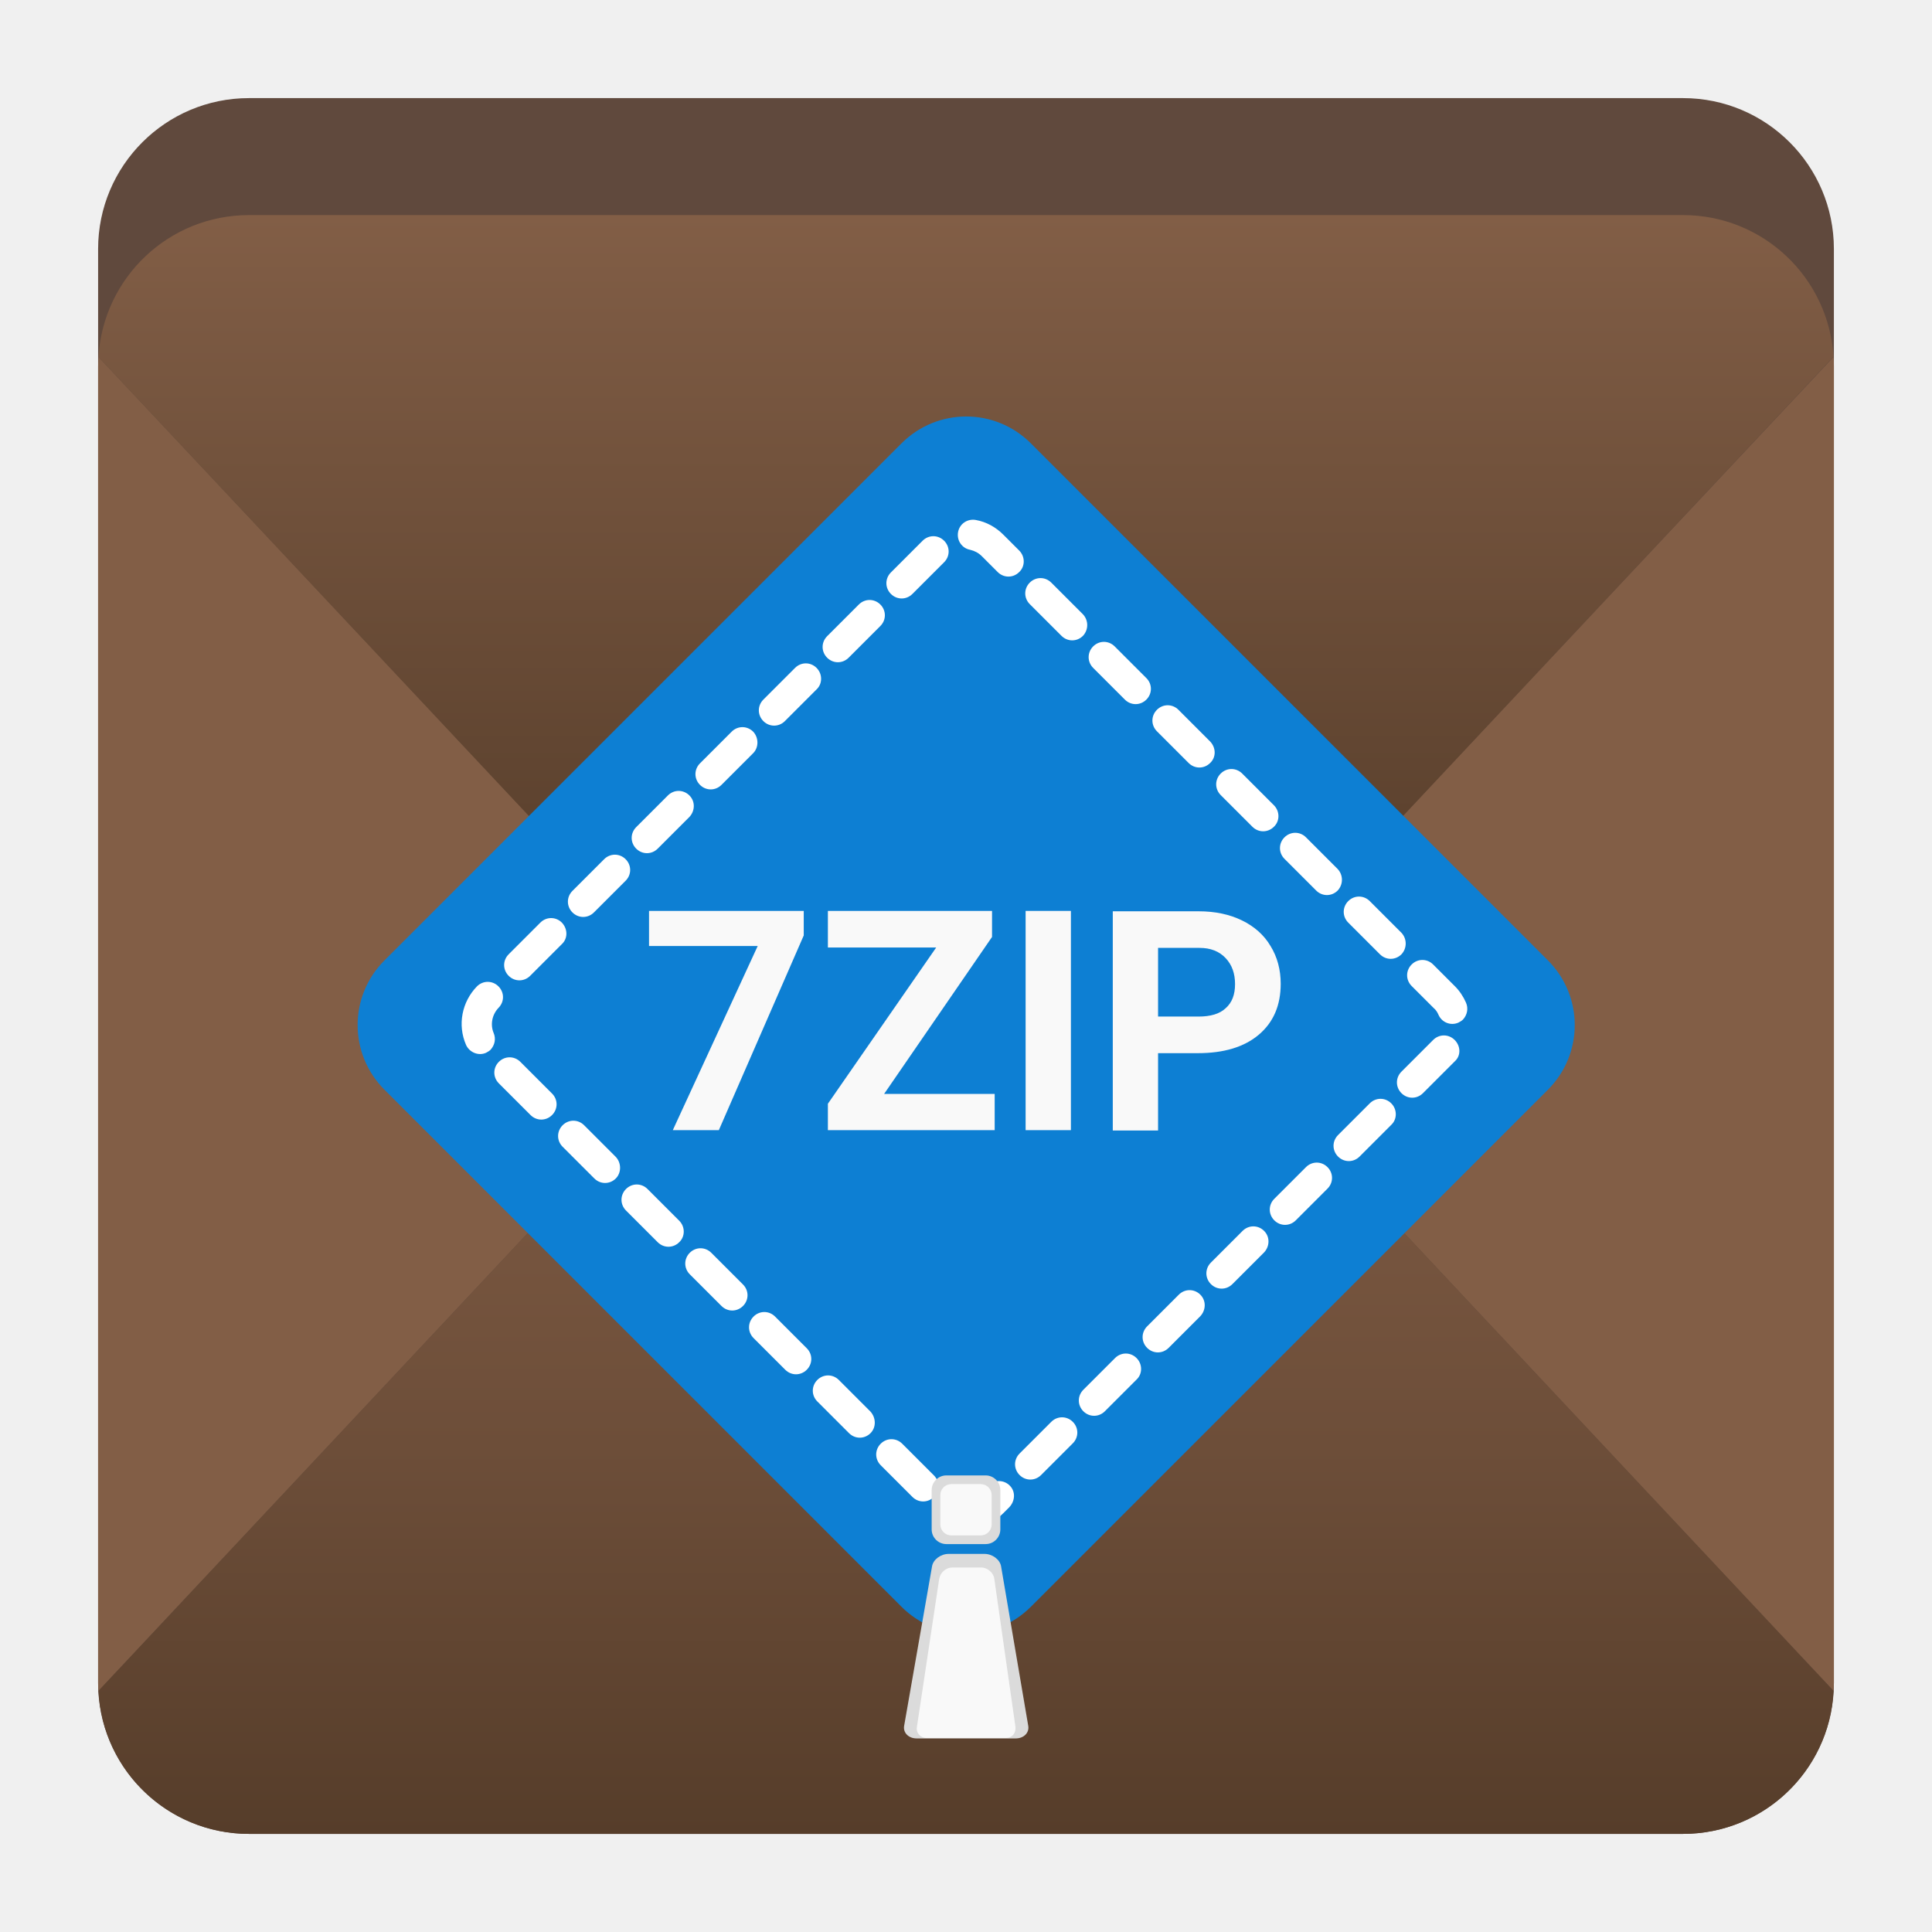
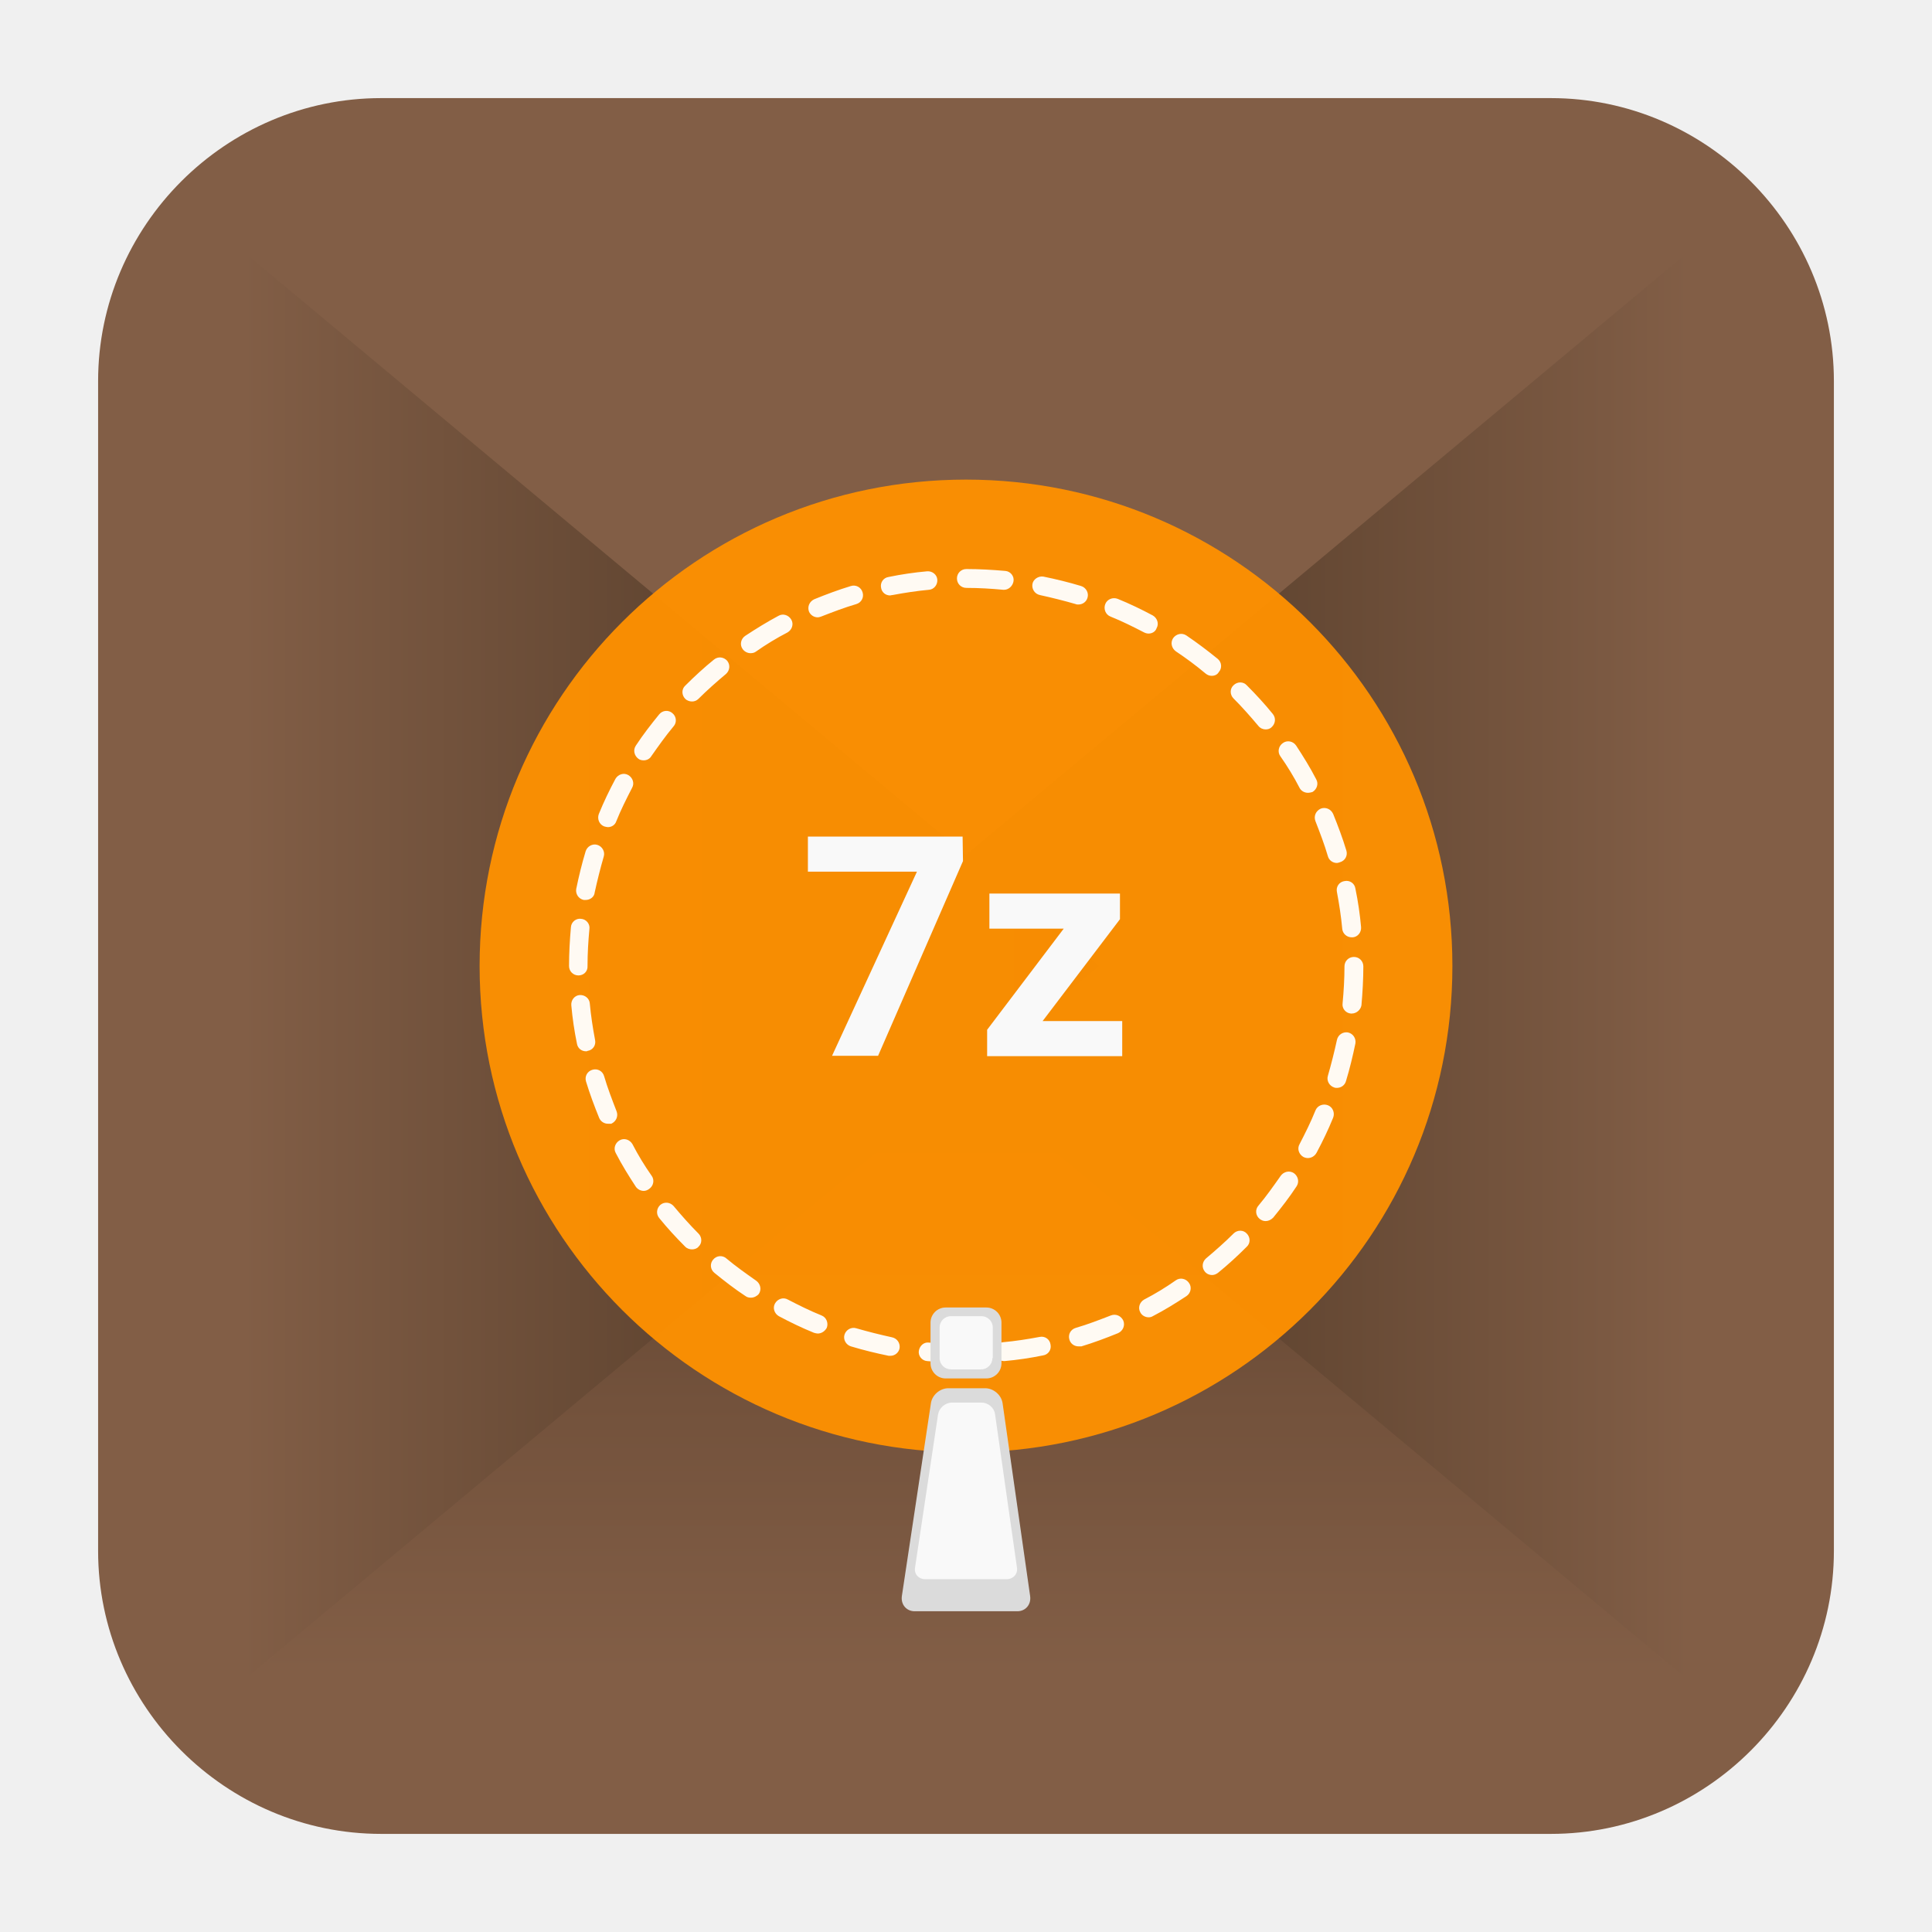
<svg xmlns="http://www.w3.org/2000/svg" version="1.1" id="Layer_1" x="0px" y="0px" viewBox="0 0 512 512" style="enable-background:new 0 0 512 512;" xml:space="preserve">
  <style type="text/css">
- 	.st0{fill:#E8E8E8;}
- 	.st1{fill:#60493D;}
- 	.st2{fill:#825E46;}
- 	.st3{fill:url(#SVGID_1_);}
- 	.st4{fill:url(#SVGID_2_);}
- 	.st5{fill:#0D7FD3;}
+ 	.st0{fill:#825E46;}
+ 	.st1{fill:url(#SVGID_1_);}
+ 	.st2{fill:url(#SVGID_2_);}
+ 	.st3{fill:url(#SVGID_3_);}
+ 	.st4{opacity:0.95;fill:#FF9100;enable-background:new    ;}
+ 	.st5{opacity:0.95;enable-background:new    ;}
	.st6{fill:#FFFFFF;}
	.st7{fill:#DBDBDB;}
	.st8{fill:#F9F9F9;}
</style>
  <g>
-     <path class="st0" d="M446,486H66c-22.1,0-40-17.9-40-40V66c0-22.1,17.9-40,40-40h380c22.1,0,40,17.9,40,40v380   C486,468.1,468.1,486,446,486z" />
-     <path class="st1" d="M446,486H66c-22.1,0-40-17.9-40-40V66c0-22.1,17.9-40,40-40h380c22.1,0,40,17.9,40,40v380   C486,468.1,468.1,486,446,486z" />
+     <path class="st0" d="M411,486H101c-41.2,0-75-33.8-75-75V101c0-41.2,33.8-75,75-75h310c41.2,0,75,33.8,75,75v310   C486,452.2,452.2,486,411,486z" />
    <g>
-       <path class="st2" d="M26.1,94.6c0,0.8-0.1,1.6-0.1,2.4v349c0,0.7,0,1.4,0.1,2.1l165.8-176.8L26.1,94.6z" />
-       <path class="st2" d="M320.1,271.3l165.8,176.8c0-0.7,0.1-1.4,0.1-2.1V97c0-0.8,0-1.6-0.1-2.4L320.1,271.3z" />
-       <linearGradient id="SVGID_1_" gradientUnits="userSpaceOnUse" x1="256" y1="26" x2="256" y2="309" gradientTransform="matrix(1 0 0 -1 0 512)">
-         <stop offset="0" style="stop-color:#563D2A" />
-         <stop offset="0.362" style="stop-color:#6D4E39" />
-         <stop offset="0.717" style="stop-color:#7D5A43" />
-         <stop offset="1" style="stop-color:#825E46" />
+       <linearGradient id="SVGID_1_" gradientUnits="userSpaceOnUse" x1="256" y1="71" x2="256" y2="286.7" gradientTransform="matrix(1 0 0 -1 0 514)">
+         <stop offset="0" style="stop-color:#825E46" />
+         <stop offset="0.329" style="stop-color:#73523C" />
+         <stop offset="0.962" style="stop-color:#4B3423" />
+         <stop offset="1" style="stop-color:#483221" />
      </linearGradient>
-       <path class="st3" d="M320.1,271.3L256,203l-64.1,68.3L26.1,448.1c0,0,0,0,0,0.1C27.2,469.3,44.6,486,66,486h380    c21.4,0,38.8-16.7,39.9-37.8c0,0,0,0,0-0.1L320.1,271.3z" />
-       <linearGradient id="SVGID_2_" gradientUnits="userSpaceOnUse" x1="256" y1="172.3" x2="256" y2="455" gradientTransform="matrix(1 0 0 -1 0 512)">
+       <polygon class="st1" points="68.9,443 256,227.3 443.1,443   " />
+       <linearGradient id="SVGID_2_" gradientUnits="userSpaceOnUse" x1="220.7" y1="258" x2="447.6" y2="258" gradientTransform="matrix(1 0 0 -1 0 514)">
        <stop offset="0" style="stop-color:#483221" />
        <stop offset="0.312" style="stop-color:#563D2A" />
        <stop offset="0.902" style="stop-color:#7B5942" />
        <stop offset="1" style="stop-color:#825E46" />
      </linearGradient>
-       <path class="st4" d="M485.9,94.5C484.6,73.6,467.3,57,446,57H66c-21.3,0-38.6,16.6-39.9,37.5v0.1l165.8,176.8l64.1,68.3l64.1-68.3    L485.9,94.5C485.9,94.6,485.9,94.5,485.9,94.5z" />
+       <polygon class="st2" points="447.6,445.4 220.7,256 447.6,66.6   " />
+       <linearGradient id="SVGID_3_" gradientUnits="userSpaceOnUse" x1="64.4" y1="258" x2="291.3" y2="258" gradientTransform="matrix(1 0 0 -1 0 514)">
+         <stop offset="0" style="stop-color:#825E46" />
+         <stop offset="9.840000e-02" style="stop-color:#7B5942" />
+         <stop offset="0.688" style="stop-color:#563D2A" />
+         <stop offset="1" style="stop-color:#483221" />
+       </linearGradient>
+       <polygon class="st3" points="64.4,445.4 291.3,256 64.4,66.6   " />
+     </g>
+     <circle class="st4" cx="256" cy="256" r="128.9" />
+     <g class="st5">
+       <g>
+         <path class="st6" d="M256,361.2L256,361.2c-3.5,0-6.9-0.2-10.3-0.5c-1.4-0.1-2.4-1.4-2.2-2.7s1.3-2.4,2.7-2.2     c3.2,0.3,6.5,0.5,9.8,0.5h0.1c1.3,0,2.4,1.1,2.4,2.5C258.5,360.1,257.4,361.2,256,361.2z M266.1,360.7c-1.3,0-2.4-1-2.5-2.3     c-0.1-1.4,0.9-2.6,2.2-2.7c3.3-0.3,6.5-0.8,9.7-1.4c1.4-0.3,2.7,0.6,2.9,2c0.3,1.4-0.6,2.7-2,2.9c-3.4,0.7-6.8,1.2-10.2,1.5     C266.2,360.7,266.2,360.7,266.1,360.7z M236,359.3c-0.2,0-0.3,0-0.5,0c-3.4-0.7-6.7-1.5-10-2.5c-1.3-0.4-2.1-1.8-1.7-3.1     c0.4-1.3,1.8-2.1,3.1-1.7c3.1,0.9,6.3,1.7,9.5,2.4c1.4,0.3,2.2,1.6,2,2.9C238.2,358.4,237.2,359.3,236,359.3z M285.8,356.8     c-1.1,0-2.1-0.7-2.4-1.8c-0.4-1.3,0.3-2.7,1.7-3.1c3.1-0.9,6.2-2.1,9.3-3.3c1.3-0.5,2.7,0.1,3.3,1.4c0.5,1.3-0.1,2.7-1.4,3.3     c-3.2,1.3-6.4,2.5-9.7,3.5C286.3,356.8,286.1,356.8,285.8,356.8z M216.7,353.4c-0.3,0-0.6-0.1-1-0.2c-3.2-1.3-6.3-2.8-9.3-4.4     c-1.2-0.7-1.7-2.2-1-3.4c0.7-1.2,2.2-1.7,3.4-1c2.9,1.5,5.9,3,8.9,4.2c1.3,0.5,1.9,2,1.4,3.3     C218.6,352.8,217.7,353.4,216.7,353.4z M304.4,349.1c-0.9,0-1.8-0.5-2.2-1.3c-0.7-1.2-0.2-2.7,1-3.4c2.9-1.5,5.7-3.2,8.4-5.1     c1.1-0.8,2.7-0.5,3.5,0.7c0.8,1.1,0.5,2.7-0.7,3.5c-2.9,1.9-5.8,3.7-8.9,5.3C305.2,349,304.8,349.1,304.4,349.1z M199,343.9     c-0.5,0-1-0.1-1.4-0.4c-2.9-1.9-5.6-4-8.3-6.2c-1.1-0.9-1.2-2.5-0.3-3.5c0.9-1.1,2.5-1.2,3.5-0.3c2.5,2.1,5.2,4,7.9,5.9     c1.1,0.8,1.5,2.3,0.7,3.5C200.6,343.5,199.8,343.9,199,343.9z M321.2,337.9c-0.7,0-1.4-0.3-1.9-0.9c-0.9-1.1-0.7-2.6,0.3-3.5     c2.5-2.1,5-4.3,7.3-6.6c1-1,2.6-1,3.5,0c1,1,1,2.6,0,3.5c-2.4,2.4-5,4.8-7.6,6.9C322.3,337.7,321.7,337.9,321.2,337.9z      M183.4,331.1c-0.6,0-1.3-0.2-1.8-0.7c-2.4-2.4-4.8-5-6.9-7.6c-0.9-1.1-0.7-2.6,0.3-3.5c1.1-0.9,2.6-0.7,3.5,0.3     c2.1,2.5,4.3,5,6.6,7.3c1,1,1,2.6,0,3.5C184.7,330.9,184,331.1,183.4,331.1z M335.4,323.6c-0.6,0-1.1-0.2-1.6-0.6     c-1.1-0.9-1.2-2.5-0.3-3.5c2.1-2.5,4-5.2,5.9-7.9c0.8-1.1,2.3-1.5,3.5-0.7c1.1,0.8,1.5,2.3,0.7,3.5c-1.9,2.9-4,5.6-6.2,8.3     C336.8,323.3,336.1,323.6,335.4,323.6z M170.6,315.6c-0.8,0-1.6-0.4-2.1-1.1c-1.9-2.9-3.7-5.8-5.3-8.9c-0.7-1.2-0.2-2.7,1-3.4     c1.2-0.7,2.7-0.2,3.4,1c1.5,2.9,3.2,5.7,5.1,8.4c0.8,1.1,0.5,2.7-0.7,3.5C171.6,315.4,171.1,315.6,170.6,315.6z M346.6,306.9     c-0.4,0-0.8-0.1-1.2-0.3c-1.2-0.7-1.7-2.2-1-3.4c1.5-2.9,3-5.9,4.2-8.9c0.5-1.3,2-1.9,3.3-1.4s1.9,2,1.4,3.3     c-1.3,3.2-2.8,6.3-4.4,9.3C348.4,306.4,347.5,306.9,346.6,306.9z M161.1,297.8c-1,0-1.9-0.6-2.3-1.5c-1.3-3.2-2.5-6.4-3.5-9.7     c-0.4-1.3,0.3-2.7,1.7-3.1c1.3-0.4,2.7,0.3,3.1,1.7c0.9,3.1,2.1,6.2,3.3,9.3c0.5,1.3-0.1,2.7-1.4,3.3     C161.7,297.8,161.4,297.8,161.1,297.8z M354.3,288.3c-0.2,0-0.5,0-0.7-0.1c-1.3-0.4-2.1-1.8-1.7-3.1c0.9-3.1,1.7-6.3,2.4-9.5     c0.3-1.4,1.6-2.2,2.9-2c1.4,0.3,2.2,1.6,2,2.9c-0.7,3.4-1.5,6.7-2.5,10C356.4,287.6,355.4,288.3,354.3,288.3z M155.3,278.6     c-1.2,0-2.2-0.8-2.4-2c-0.7-3.4-1.2-6.8-1.5-10.2c-0.1-1.4,0.9-2.6,2.2-2.7c1.4-0.1,2.6,0.9,2.7,2.2c0.3,3.3,0.8,6.5,1.4,9.7     c0.3,1.4-0.6,2.7-2,2.9C155.6,278.6,155.4,278.6,155.3,278.6z M358.2,268.6c-0.1,0-0.2,0-0.2,0c-1.4-0.1-2.4-1.4-2.2-2.7     c0.3-3.2,0.5-6.5,0.5-9.8c0-1.4,1.1-2.5,2.5-2.5s2.5,1.1,2.5,2.5l0,0c0,3.4-0.2,6.9-0.5,10.3     C360.6,267.6,359.5,268.6,358.2,268.6z M153.3,258.5c-1.4,0-2.5-1.1-2.5-2.5l0,0c0-3.4,0.2-6.9,0.5-10.3c0.1-1.4,1.4-2.4,2.7-2.2     c1.4,0.1,2.4,1.4,2.2,2.7c-0.3,3.2-0.5,6.5-0.5,9.8C155.8,257.4,154.7,258.5,153.3,258.5z M358.2,248.4c-1.3,0-2.4-1-2.5-2.3     c-0.3-3.3-0.8-6.5-1.4-9.7c-0.3-1.4,0.6-2.7,2-2.9c1.4-0.3,2.7,0.6,2.9,2c0.7,3.4,1.2,6.8,1.5,10.2c0.1,1.4-0.9,2.6-2.2,2.7     C358.4,248.4,358.3,248.4,358.2,248.4z M155.2,238.5c-0.2,0-0.3,0-0.5,0c-1.4-0.3-2.2-1.6-2-2.9c0.7-3.4,1.5-6.7,2.5-10     c0.4-1.3,1.8-2.1,3.1-1.7c1.3,0.4,2.1,1.8,1.7,3.1c-0.9,3.1-1.7,6.3-2.4,9.5C157.5,237.7,156.4,238.5,155.2,238.5z M354.3,228.7     c-1.1,0-2.1-0.7-2.4-1.8c-0.9-3.1-2.1-6.2-3.3-9.3c-0.5-1.3,0.1-2.7,1.4-3.3c1.3-0.5,2.7,0.1,3.3,1.4c1.3,3.2,2.5,6.4,3.5,9.7     c0.4,1.3-0.3,2.7-1.7,3.1C354.8,228.6,354.5,228.7,354.3,228.7z M161.1,219.2c-0.3,0-0.6-0.1-1-0.2c-1.3-0.5-1.9-2-1.4-3.3     c1.3-3.2,2.8-6.3,4.4-9.3c0.7-1.2,2.2-1.7,3.4-1s1.7,2.2,1,3.4c-1.5,2.9-3,5.9-4.2,8.9C163,218.6,162.1,219.2,161.1,219.2z      M346.6,210.1c-0.9,0-1.8-0.5-2.2-1.3c-1.5-2.9-3.2-5.7-5.1-8.4c-0.8-1.1-0.5-2.7,0.7-3.5c1.1-0.8,2.7-0.5,3.5,0.7     c1.9,2.9,3.7,5.8,5.3,8.9c0.7,1.2,0.2,2.7-1,3.4C347.4,210,347,210.1,346.6,210.1z M170.6,201.5c-0.5,0-1-0.1-1.4-0.4     c-1.1-0.8-1.5-2.3-0.7-3.5c1.9-2.9,4-5.6,6.2-8.3c0.9-1.1,2.5-1.2,3.5-0.3c1.1,0.9,1.2,2.5,0.3,3.5c-2.1,2.5-4,5.2-5.9,7.9     C172.2,201.1,171.4,201.5,170.6,201.5z M335.4,193.3c-0.7,0-1.4-0.3-1.9-0.9c-2.1-2.5-4.3-5-6.6-7.3c-1-1-1-2.6,0-3.5     c1-1,2.6-1,3.5,0c2.4,2.4,4.8,5,6.9,7.6c0.9,1.1,0.7,2.6-0.3,3.5C336.5,193.2,335.9,193.3,335.4,193.3z M183.4,185.9     c-0.6,0-1.3-0.2-1.8-0.7c-1-1-1-2.6,0-3.5c2.4-2.4,5-4.8,7.6-6.9c1.1-0.9,2.6-0.7,3.5,0.3c0.9,1.1,0.7,2.6-0.3,3.5     c-2.5,2.1-5,4.3-7.3,6.6C184.6,185.7,184,185.9,183.4,185.9z M321.1,179.1c-0.6,0-1.1-0.2-1.6-0.6c-2.5-2.1-5.2-4.1-7.9-5.9     c-1.1-0.8-1.5-2.3-0.7-3.5c0.8-1.1,2.3-1.5,3.5-0.7c2.8,1.9,5.6,4,8.3,6.2c1.1,0.9,1.2,2.5,0.3,3.5     C322.6,178.8,321.9,179.1,321.1,179.1z M198.9,173.1c-0.8,0-1.6-0.4-2.1-1.1c-0.8-1.1-0.5-2.7,0.7-3.5c2.9-1.9,5.8-3.7,8.8-5.3     c1.2-0.7,2.7-0.2,3.4,1s0.2,2.7-1,3.4c-2.9,1.5-5.7,3.2-8.4,5.1C199.9,173,199.4,173.1,198.9,173.1z M304.4,167.9     c-0.4,0-0.8-0.1-1.2-0.3c-2.9-1.5-5.9-3-8.9-4.2c-1.3-0.5-1.9-2-1.4-3.3s2-1.9,3.3-1.4c3.2,1.3,6.3,2.8,9.3,4.4     c1.2,0.7,1.7,2.2,1,3.4C306.2,167.4,305.3,167.9,304.4,167.9z M216.7,163.6c-1,0-1.9-0.6-2.3-1.5c-0.5-1.3,0.1-2.7,1.4-3.3     c3.2-1.3,6.4-2.5,9.7-3.5c1.3-0.4,2.7,0.3,3.1,1.7c0.4,1.3-0.3,2.7-1.7,3.1c-3.1,0.9-6.2,2.1-9.3,3.3     C217.3,163.5,217,163.6,216.7,163.6z M285.8,160.2c-0.2,0-0.5,0-0.7-0.1c-3.1-0.9-6.3-1.7-9.5-2.4c-1.4-0.3-2.2-1.6-2-2.9     s1.6-2.2,2.9-2c3.4,0.7,6.7,1.5,10,2.5c1.3,0.4,2.1,1.8,1.7,3.1C287.9,159.5,286.9,160.2,285.8,160.2z M235.9,157.8     c-1.2,0-2.2-0.8-2.4-2c-0.3-1.4,0.6-2.7,2-2.9c3.4-0.7,6.8-1.2,10.2-1.5c1.4-0.1,2.6,0.9,2.7,2.2c0.1,1.4-0.9,2.6-2.2,2.7     c-3.3,0.3-6.5,0.8-9.7,1.4C236.2,157.7,236.1,157.8,235.9,157.8z M266.1,156.3c-0.1,0-0.2,0-0.2,0c-3.2-0.3-6.5-0.5-9.8-0.5     c-1.4,0-2.5-1.1-2.5-2.5s1.1-2.5,2.5-2.5l0,0c3.4,0,6.9,0.2,10.3,0.5c1.4,0.1,2.4,1.4,2.2,2.7     C268.4,155.3,267.3,156.3,266.1,156.3z" />
+       </g>
+     </g>
+     <g>
+       <path class="st7" d="M273,423c0.3,2.2-1.2,4-3.4,4h-27.2c-2.2,0-3.7-1.8-3.4-4l7.7-51.1c0.3-2.2,2.4-4,4.6-4h9.8    c2.2,0,4.3,1.8,4.6,4L273,423z" />
+       <g>
+         <path class="st7" d="M265.4,361.3c0,2.2-1.8,4-4,4h-10.8c-2.2,0-4-1.8-4-4v-10.8c0-2.2,1.8-4,4-4h10.8c2.2,0,4,1.8,4,4V361.3z" />
+         <path class="st8" d="M263,359.9c0,1.6-1.3,3-3,3h-8c-1.6,0-3-1.3-3-3v-8.1c0-1.6,1.3-3,3-3h8.1c1.6,0,3,1.3,3,3v8.1H263z" />
+       </g>
+       <path class="st8" d="M269.5,415.4c0.3,1.7-1,3.1-2.7,3.1h-21.6c-1.8,0-3-1.4-2.7-3.1l6.1-40.6c0.3-1.7,1.9-3.1,3.7-3.1h7.8    c1.8,0,3.4,1.4,3.6,3.1L269.5,415.4z" />
+     </g>
+     <g>
+       <path class="st8" d="M255.2,228.2l-22.5,51.6h-12.2L243,231h-28.9v-9.3h41L255.2,228.2L255.2,228.2z" />
+       <path class="st8" d="M276.3,270.6h21.1v9.3h-35.8v-7l20.3-26.8h-19.7v-9.3h34.6v6.8L276.3,270.6z" />
    </g>
  </g>
-   <g>
-     <path class="st5" d="M410.2,288.8l-137,137c-9.5,9.5-24.8,9.5-34.3,0l-137-137c-9.5-9.5-9.5-24.8,0-34.3l137-137   c9.5-9.5,24.8-9.5,34.3,0l137,137C419.7,264,419.7,279.3,410.2,288.8z" />
-     <path class="st6" d="M385.6,281.2l-8.5,8.5c-1.6,1.6-4.1,1.6-5.7,0s-1.6-4.1,0-5.7l8.4-8.4c1.6-1.6,4.1-1.6,5.7,0   S387.2,279.7,385.6,281.2z M368.7,298.1l-8.4,8.4c-1.6,1.6-4.1,1.6-5.7,0s-1.6-4.1,0-5.7l8.4-8.4c1.6-1.6,4.1-1.6,5.7,0   S370.3,296.6,368.7,298.1z M351.8,315l-8.4,8.4c-1.6,1.6-4.1,1.6-5.7,0c-1.6-1.6-1.6-4.1,0-5.7l8.4-8.4c1.6-1.6,4.1-1.6,5.7,0   S353.4,313.4,351.8,315z M335,331.9l-8.4,8.4c-1.6,1.6-4.1,1.6-5.7,0c-1.6-1.6-1.6-4.1,0-5.7l8.4-8.4c1.6-1.6,4.1-1.6,5.7,0   S336.5,330.3,335,331.9z M318.1,348.8l-8.4,8.4c-1.6,1.6-4.1,1.6-5.7,0s-1.6-4.1,0-5.7l8.4-8.4c1.6-1.6,4.1-1.6,5.7,0   S319.6,347.2,318.1,348.8z M301.2,365.6l-8.4,8.4c-1.6,1.6-4.1,1.6-5.7,0s-1.6-4.1,0-5.7l8.4-8.4c1.6-1.6,4.1-1.6,5.7,0   S302.8,364.1,301.2,365.6z M284.3,382.5l-8.4,8.4c-1.6,1.6-4.1,1.6-5.7,0s-1.6-4.1,0-5.7l8.4-8.4c1.6-1.6,4.1-1.6,5.7,0   S285.9,380.9,284.3,382.5z M267.5,399.4l-1.6,1.6c-3.3,3.3-8,4.7-12.5,3.9c-2.2-0.4-3.6-2.5-3.2-4.7c0.4-2.2,2.5-3.6,4.7-3.2   c2,0.4,4-0.2,5.4-1.7l1.6-1.6c1.6-1.6,4.1-1.6,5.7,0S269,397.8,267.5,399.4z M387.7,270.2c-0.3,0.3-0.8,0.6-1.2,0.8   c-2,0.9-4.4,0-5.3-2.1c-0.3-0.7-0.7-1.3-1.3-1.8l-5.8-5.8c-1.6-1.6-1.6-4.1,0-5.7c1.6-1.6,4.1-1.6,5.7,0l5.8,5.8   c1.2,1.2,2.2,2.7,2.9,4.3C389.2,267.3,388.8,269,387.7,270.2z M247.5,396.7c-1.6,1.6-4.1,1.6-5.7,0l-8.4-8.4   c-1.6-1.6-1.6-4.1,0-5.7c1.6-1.6,4.1-1.6,5.7,0l8.4,8.4C249.1,392.6,249.1,395.2,247.5,396.7z M371.4,252.9c-1.6,1.6-4.1,1.6-5.7,0   l-8.4-8.4c-1.6-1.6-1.6-4.1,0-5.7s4.1-1.6,5.7,0l8.4,8.4C372.9,248.8,372.9,251.3,371.4,252.9z M230.7,379.8   c-1.6,1.6-4.1,1.6-5.7,0l-8.4-8.4c-1.6-1.6-1.6-4.1,0-5.7c1.6-1.6,4.1-1.6,5.7,0l8.4,8.4C232.2,375.8,232.2,378.3,230.7,379.8z    M354.5,236c-1.6,1.6-4.1,1.6-5.7,0l-8.4-8.4c-1.6-1.6-1.6-4.1,0-5.7s4.1-1.6,5.7,0l8.4,8.4C356,231.9,356,234.4,354.5,236z    M213.8,363c-1.6,1.6-4.1,1.6-5.7,0l-8.4-8.4c-1.6-1.6-1.6-4.1,0-5.7c1.6-1.6,4.1-1.6,5.7,0l8.4,8.4   C215.4,358.9,215.4,361.4,213.8,363z M337.6,219.1c-1.6,1.6-4.1,1.6-5.7,0l-8.4-8.4c-1.6-1.6-1.6-4.1,0-5.7s4.1-1.6,5.7,0l8.4,8.4   C339.2,215,339.2,217.6,337.6,219.1z M196.9,346.1c-1.6,1.6-4.1,1.6-5.7,0l-8.4-8.4c-1.6-1.6-1.6-4.1,0-5.7c1.6-1.6,4.1-1.6,5.7,0   l8.4,8.4C198.5,342,198.5,344.5,196.9,346.1z M320.7,202.2c-1.6,1.6-4.1,1.6-5.7,0l-8.4-8.4c-1.6-1.6-1.6-4.1,0-5.7s4.1-1.6,5.7,0   l8.4,8.4C322.3,198.2,322.3,200.7,320.7,202.2z M180,329.2c-1.6,1.6-4.1,1.6-5.7,0l-8.4-8.4c-1.6-1.6-1.6-4.1,0-5.7   c1.6-1.6,4.1-1.6,5.7,0l8.4,8.4C181.6,325.1,181.6,327.7,180,329.2z M303.8,185.4c-1.6,1.6-4.1,1.6-5.7,0l-8.4-8.4   c-1.6-1.6-1.6-4.1,0-5.7c1.6-1.6,4.1-1.6,5.7,0l8.4,8.4C305.4,181.3,305.4,183.8,303.8,185.4z M163.2,312.3c-1.6,1.6-4.1,1.6-5.7,0   l-8.4-8.4c-1.6-1.6-1.6-4.1,0-5.7s4.1-1.6,5.7,0l8.4,8.4C164.7,308.2,164.7,310.8,163.2,312.3z M287,168.5c-1.6,1.6-4.1,1.6-5.7,0   l-8.4-8.4c-1.6-1.6-1.6-4.1,0-5.7s4.1-1.6,5.7,0l8.4,8.4C288.5,164.4,288.5,166.9,287,168.5z M146.3,295.5c-1.6,1.6-4.1,1.6-5.7,0   l-8.4-8.4c-1.6-1.6-1.6-4.1,0-5.7c1.6-1.6,4.1-1.6,5.7,0l8.4,8.4C147.9,291.4,147.9,293.9,146.3,295.5z M270.1,151.6   c-1.6,1.6-4.1,1.6-5.7,0l-4.2-4.2c-0.9-0.9-1.9-1.4-3.1-1.7c-2.2-0.4-3.6-2.5-3.2-4.7c0.4-2.2,2.5-3.6,4.7-3.2   c2.8,0.5,5.3,1.9,7.3,3.9l4.2,4.2C271.7,147.5,271.7,150.1,270.1,151.6z M130,278.2c-0.3,0.3-0.8,0.6-1.2,0.8   c-2,0.9-4.4-0.1-5.3-2.1c-2.3-5.3-1.1-11.4,2.9-15.5c1.6-1.6,4.1-1.6,5.7,0c1.6,1.6,1.6,4.1,0,5.7c-1.7,1.8-2.2,4.4-1.3,6.6   C131.5,275.3,131.1,277,130,278.2z M250.2,149l-8.4,8.4c-1.6,1.6-4.1,1.6-5.7,0c-1.6-1.6-1.6-4.1,0-5.7l8.4-8.4   c1.6-1.6,4.1-1.6,5.7,0C251.8,144.9,251.8,147.4,250.2,149z M233.3,165.9l-8.4,8.4c-1.6,1.6-4.1,1.6-5.7,0c-1.6-1.6-1.6-4.1,0-5.7   l8.4-8.4c1.6-1.6,4.1-1.6,5.7,0C234.9,161.8,234.9,164.3,233.3,165.9z M216.4,182.7l-8.4,8.4c-1.6,1.6-4.1,1.6-5.7,0   c-1.6-1.6-1.6-4.1,0-5.7l8.4-8.4c1.6-1.6,4.1-1.6,5.7,0C218,178.6,218,181.2,216.4,182.7z M199.6,199.6l-8.4,8.4   c-1.6,1.6-4.1,1.6-5.7,0c-1.6-1.6-1.6-4.1,0-5.7l8.4-8.4c1.6-1.6,4.1-1.6,5.7,0C201.1,195.5,201.1,198.1,199.6,199.6z M182.7,216.5   l-8.4,8.4c-1.6,1.6-4.1,1.6-5.7,0c-1.6-1.6-1.6-4.1,0-5.7l8.4-8.4c1.6-1.6,4.1-1.6,5.7,0S184.2,214.9,182.7,216.5z M165.8,233.4   l-8.4,8.4c-1.6,1.6-4.1,1.6-5.7,0c-1.6-1.6-1.6-4.1,0-5.7l8.4-8.4c1.6-1.6,4.1-1.6,5.7,0C167.4,229.3,167.4,231.8,165.8,233.4z    M148.9,250.2l-8.4,8.4c-1.6,1.6-4.1,1.6-5.7,0c-1.6-1.6-1.6-4.1,0-5.7l8.4-8.4c1.6-1.6,4.1-1.6,5.7,0   C150.5,246.2,150.5,248.7,148.9,250.2z" />
-     <g>
-       <path class="st7" d="M272.5,457.4c0.3,1.8-1.2,3.3-3.3,3.3h-26.3c-2.1,0-3.6-1.5-3.3-3.3l7.4-42.3c0.3-1.8,2.3-3.3,4.4-3.3h9.5    c2.1,0,4.1,1.5,4.4,3.3L272.5,457.4z" />
-       <g>
-         <path class="st7" d="M265.1,405.3c0,2.1-1.7,3.9-3.9,3.9h-10.4c-2.1,0-3.9-1.7-3.9-3.9v-10.4c0-2.1,1.7-3.9,3.9-3.9h10.4     c2.1,0,3.9,1.7,3.9,3.9V405.3z" />
-         <path class="st8" d="M262.8,404c0,1.6-1.3,2.9-2.9,2.9h-7.8c-1.6,0-2.9-1.3-2.9-2.9v-7.8c0-1.6,1.3-2.9,2.9-2.9h7.8     c1.6,0,2.9,1.3,2.9,2.9V404z" />
-       </g>
-       <path class="st8" d="M269.1,457.6c0.2,1.7-0.9,3-2.6,3h-20.9c-1.7,0-2.9-1.4-2.6-3l5.9-39.2c0.3-1.7,1.8-3,3.5-3h7.6    c1.7,0,3.3,1.4,3.5,3L269.1,457.6z" />
-     </g>
-   </g>
-   <g>
-     <path class="st8" d="M213,247.9l-22.5,51.6h-12.2l22.5-48.8H172v-9.3h41V247.9z" />
-     <path class="st8" d="M234.3,289.9h29.3v9.6h-44.2v-7l28.7-41.4h-28.7v-9.7h43.5v6.9L234.3,289.9z" />
-     <path class="st8" d="M283.8,299.5h-12v-58.1h12V299.5z" />
-     <path class="st8" d="M306.9,279.1v20.5h-12v-58.1h22.7c4.4,0,8.2,0.8,11.5,2.4c3.3,1.6,5.9,3.9,7.6,6.8c1.8,2.9,2.7,6.3,2.7,10   c0,5.7-1.9,10.2-5.8,13.5c-3.9,3.3-9.3,4.9-16.2,4.9H306.9z M306.9,269.4h10.7c3.2,0,5.6-0.7,7.2-2.2c1.7-1.5,2.5-3.6,2.5-6.4   c0-2.8-0.8-5.1-2.5-6.9c-1.7-1.8-4-2.7-6.9-2.7h-11V269.4z" />
-   </g>
</svg>
